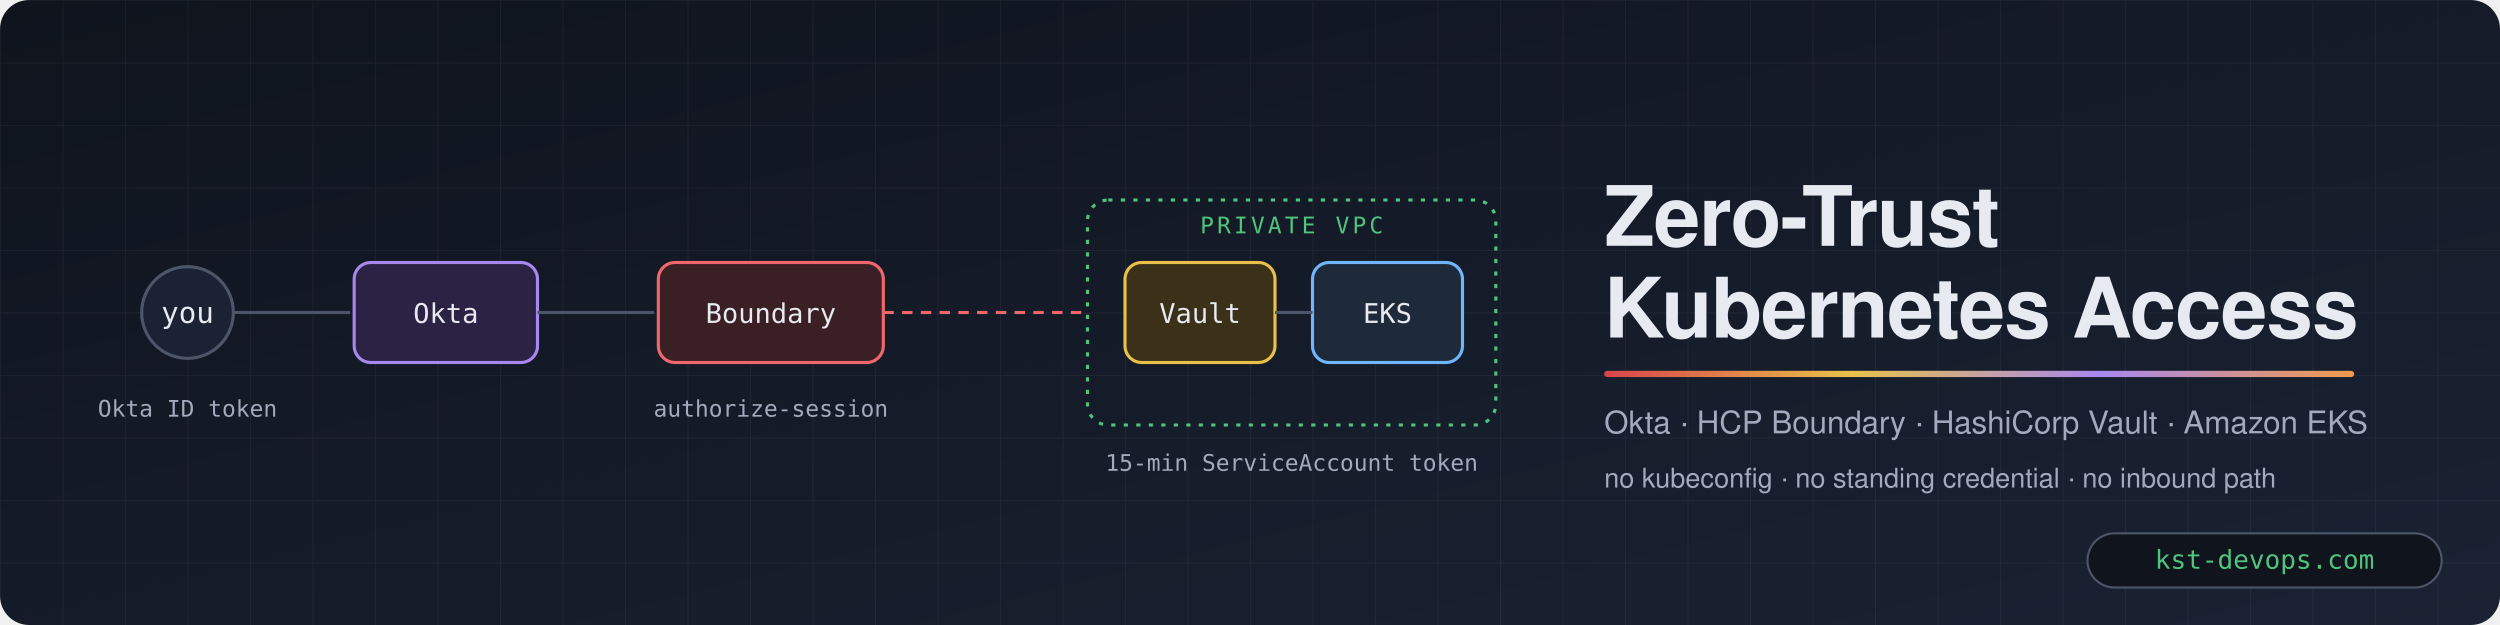
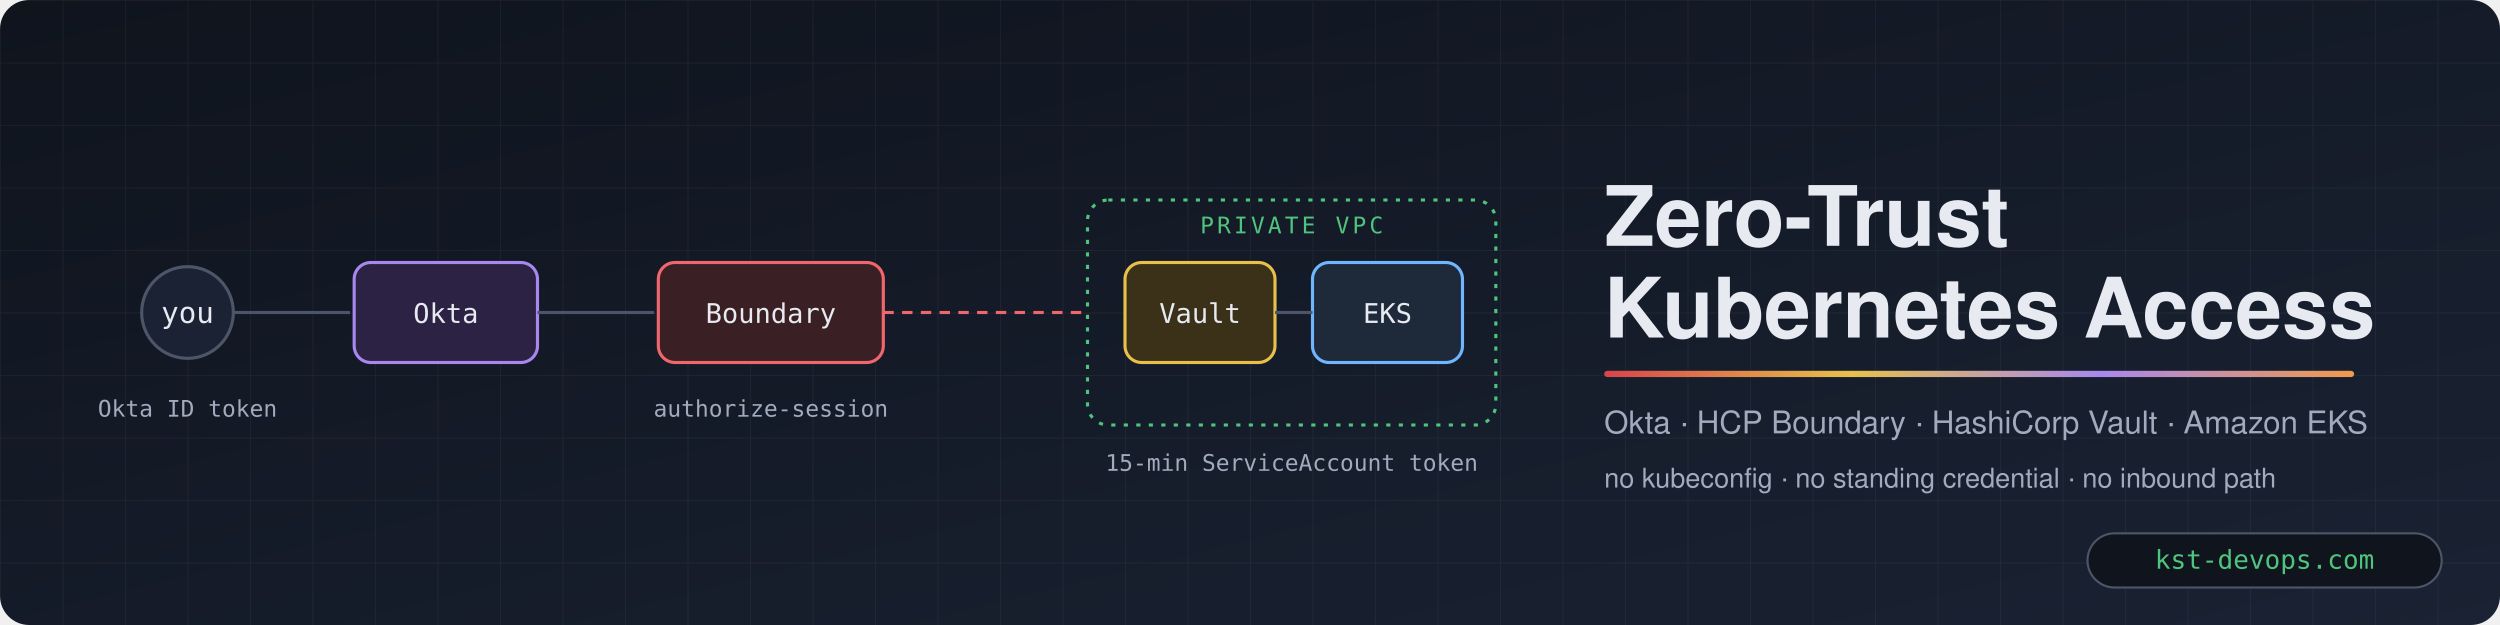
<svg xmlns="http://www.w3.org/2000/svg" viewBox="0 0 1200 300" width="1200" height="300" role="img" aria-label="Zero-Trust Kubernetes Access — Okta, HCP Boundary, Vault, Amazon EKS — kst-devops.com">
  <defs>
    <linearGradient id="bg" x1="0" y1="0" x2="1" y2="1">
      <stop offset="0" stop-color="#0f141d" />
      <stop offset="1" stop-color="#1a2233" />
    </linearGradient>
    <linearGradient id="rule" x1="0" y1="0" x2="1" y2="0">
      <stop offset="0" stop-color="#d8434b" />
      <stop offset="0.33" stop-color="#e8c04a" />
      <stop offset="0.66" stop-color="#a888ee" />
      <stop offset="1" stop-color="#f09a4a" />
    </linearGradient>
    <pattern id="grid" width="30" height="30" patternUnits="userSpaceOnUse">
      <path d="M30 0H0V30" fill="none" stroke="#ffffff" stroke-opacity="0.045" stroke-width="1" />
    </pattern>
  </defs>
  <rect width="1200" height="300" rx="14" fill="url(#bg)" />
  <rect width="1200" height="300" rx="14" fill="url(#grid)" />
-   <g font-family="ui-monospace, SFMono-Regular, Menlo, Consolas, monospace" font-size="13" fill="#a2abbd">
+   <g font-family="Menlo, Consolas, 'DejaVu Sans Mono', 'Liberation Mono', monospace" font-size="13" fill="#a2abbd">
    <circle cx="90" cy="150" r="22" fill="#1a2233" stroke="#4d5669" stroke-width="1.5" />
    <text x="90" y="155" text-anchor="middle" fill="#e7eaf1" font-size="14">you</text>
    <line x1="112" y1="150" x2="168" y2="150" stroke="#4d5669" stroke-width="1.5" />
    <rect x="170" y="126" width="88" height="48" rx="8" fill="#2c2344" stroke="#a888ee" stroke-width="1.5" />
-     <text x="214" y="155" text-anchor="middle" fill="#e7eaf1">Okta</text>
+     <text x="214" y="155" text-anchor="middle" fill="#e7eaf1" textLength="34" lengthAdjust="spacingAndGlyphs">Okta</text>
    <line x1="258" y1="150" x2="314" y2="150" stroke="#4d5669" stroke-width="1.5" />
    <rect x="316" y="126" width="108" height="48" rx="8" fill="#3a2024" stroke="#f0666d" stroke-width="1.5" />
-     <text x="370" y="155" text-anchor="middle" fill="#e7eaf1">Boundary</text>
+     <text x="370" y="155" text-anchor="middle" fill="#e7eaf1" textLength="68" lengthAdjust="spacingAndGlyphs">Boundary</text>
    <path d="M424 150 C 470 150, 470 150, 520 150" fill="none" stroke="#f0666d" stroke-width="1.5" stroke-dasharray="5 4" />
    <rect x="522" y="96" width="196" height="108" rx="10" fill="none" stroke="#4fc47e" stroke-width="1.5" stroke-dasharray="2 4" />
    <text x="620" y="112" text-anchor="middle" fill="#4fc47e" font-size="11" letter-spacing="1.5">PRIVATE VPC</text>
    <rect x="540" y="126" width="72" height="48" rx="8" fill="#3a3118" stroke="#e8c04a" stroke-width="1.5" />
-     <text x="576" y="155" text-anchor="middle" fill="#e7eaf1">Vault</text>
+     <text x="576" y="155" text-anchor="middle" fill="#e7eaf1" textLength="40" lengthAdjust="spacingAndGlyphs">Vault</text>
    <rect x="630" y="126" width="72" height="48" rx="8" fill="#1e2a3a" stroke="#6fb6ff" stroke-width="1.5" />
-     <text x="666" y="155" text-anchor="middle" fill="#e7eaf1">EKS</text>
+     <text x="666" y="155" text-anchor="middle" fill="#e7eaf1" textLength="30" lengthAdjust="spacingAndGlyphs">EKS</text>
    <line x1="612" y1="150" x2="630" y2="150" stroke="#4d5669" stroke-width="1.5" />
    <text x="90" y="200" text-anchor="middle" font-size="11">Okta ID token</text>
    <text x="370" y="200" text-anchor="middle" font-size="11">authorize-session</text>
    <text x="620" y="226" text-anchor="middle" font-size="11">15-min ServiceAccount token</text>
  </g>
-   <g font-family="ui-sans-serif, -apple-system, 'Segoe UI', Helvetica, Arial, sans-serif">
-     <text x="770" y="118" fill="#e7eaf1" font-size="40" font-weight="700" letter-spacing="-0.5">Zero-Trust</text>
-     <text x="770" y="162" fill="#e7eaf1" font-size="40" font-weight="700" letter-spacing="-0.5">Kubernetes Access</text>
+   <g font-family="Helvetica, Arial, 'DejaVu Sans', 'Liberation Sans', sans-serif">
+     <text x="770" y="118" fill="#e7eaf1" font-size="40" font-weight="700">Zero-Trust</text>
+     <text x="770" y="162" fill="#e7eaf1" font-size="40" font-weight="700" textLength="360" lengthAdjust="spacingAndGlyphs">Kubernetes Access</text>
    <rect x="770" y="178" width="360" height="3" rx="1.5" fill="url(#rule)" />
-     <text x="770" y="208" fill="#a2abbd" font-size="15">Okta  ·  HCP Boundary  ·  HashiCorp Vault  ·  Amazon EKS</text>
-     <text x="770" y="234" fill="#a2abbd" font-size="13">no kubeconfig · no standing credential · no inbound path</text>
+     <text x="770" y="208" fill="#a2abbd" font-size="15" textLength="360" lengthAdjust="spacingAndGlyphs">Okta  ·  HCP Boundary  ·  HashiCorp Vault  ·  Amazon EKS</text>
+     <text x="770" y="234" fill="#a2abbd" font-size="13" textLength="330" lengthAdjust="spacingAndGlyphs">no kubeconfig · no standing credential · no inbound path</text>
  </g>
-   <g font-family="ui-monospace, SFMono-Regular, Menlo, Consolas, monospace">
+   <g font-family="Menlo, Consolas, 'DejaVu Sans Mono', 'Liberation Mono', monospace">
    <rect x="1002" y="256" width="170" height="26" rx="13" fill="#0f141d" stroke="#4d5669" stroke-width="1" />
-     <text x="1087" y="273" text-anchor="middle" fill="#4fc47e" font-size="12.5">kst-devops.com</text>
+     <text x="1087" y="273" text-anchor="middle" fill="#4fc47e" font-size="12.5" textLength="112" lengthAdjust="spacingAndGlyphs">kst-devops.com</text>
  </g>
</svg>
